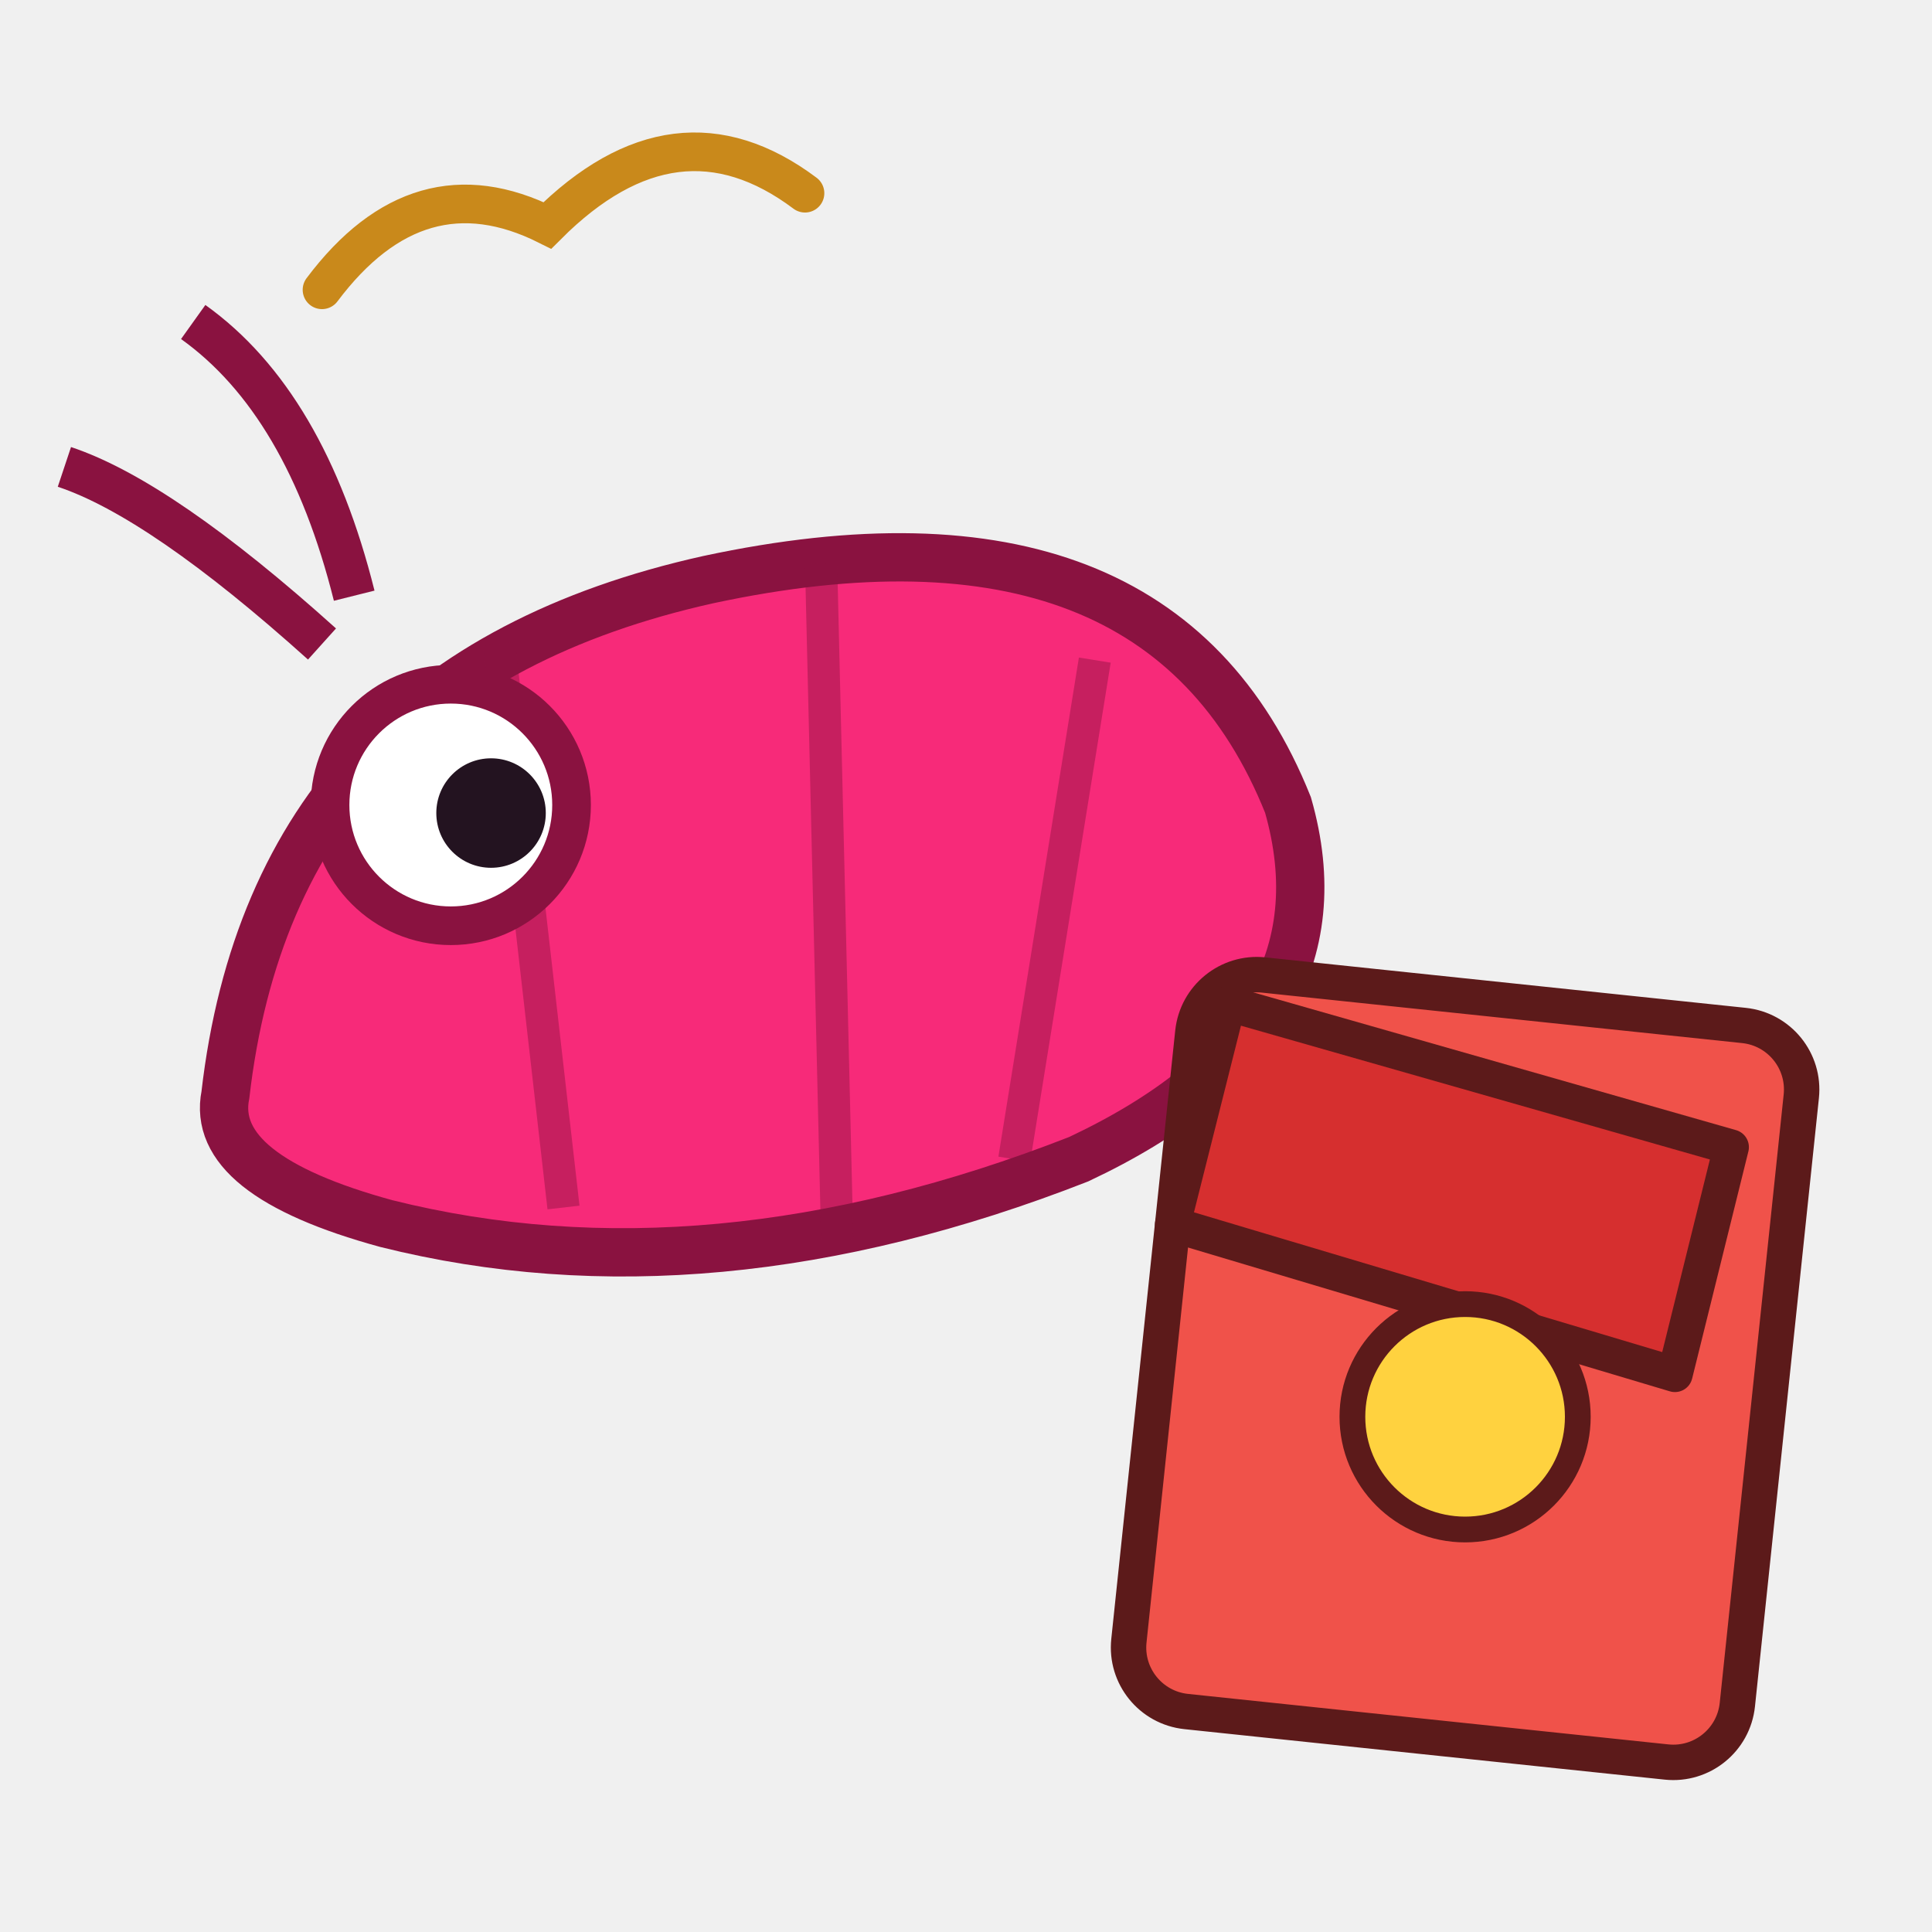
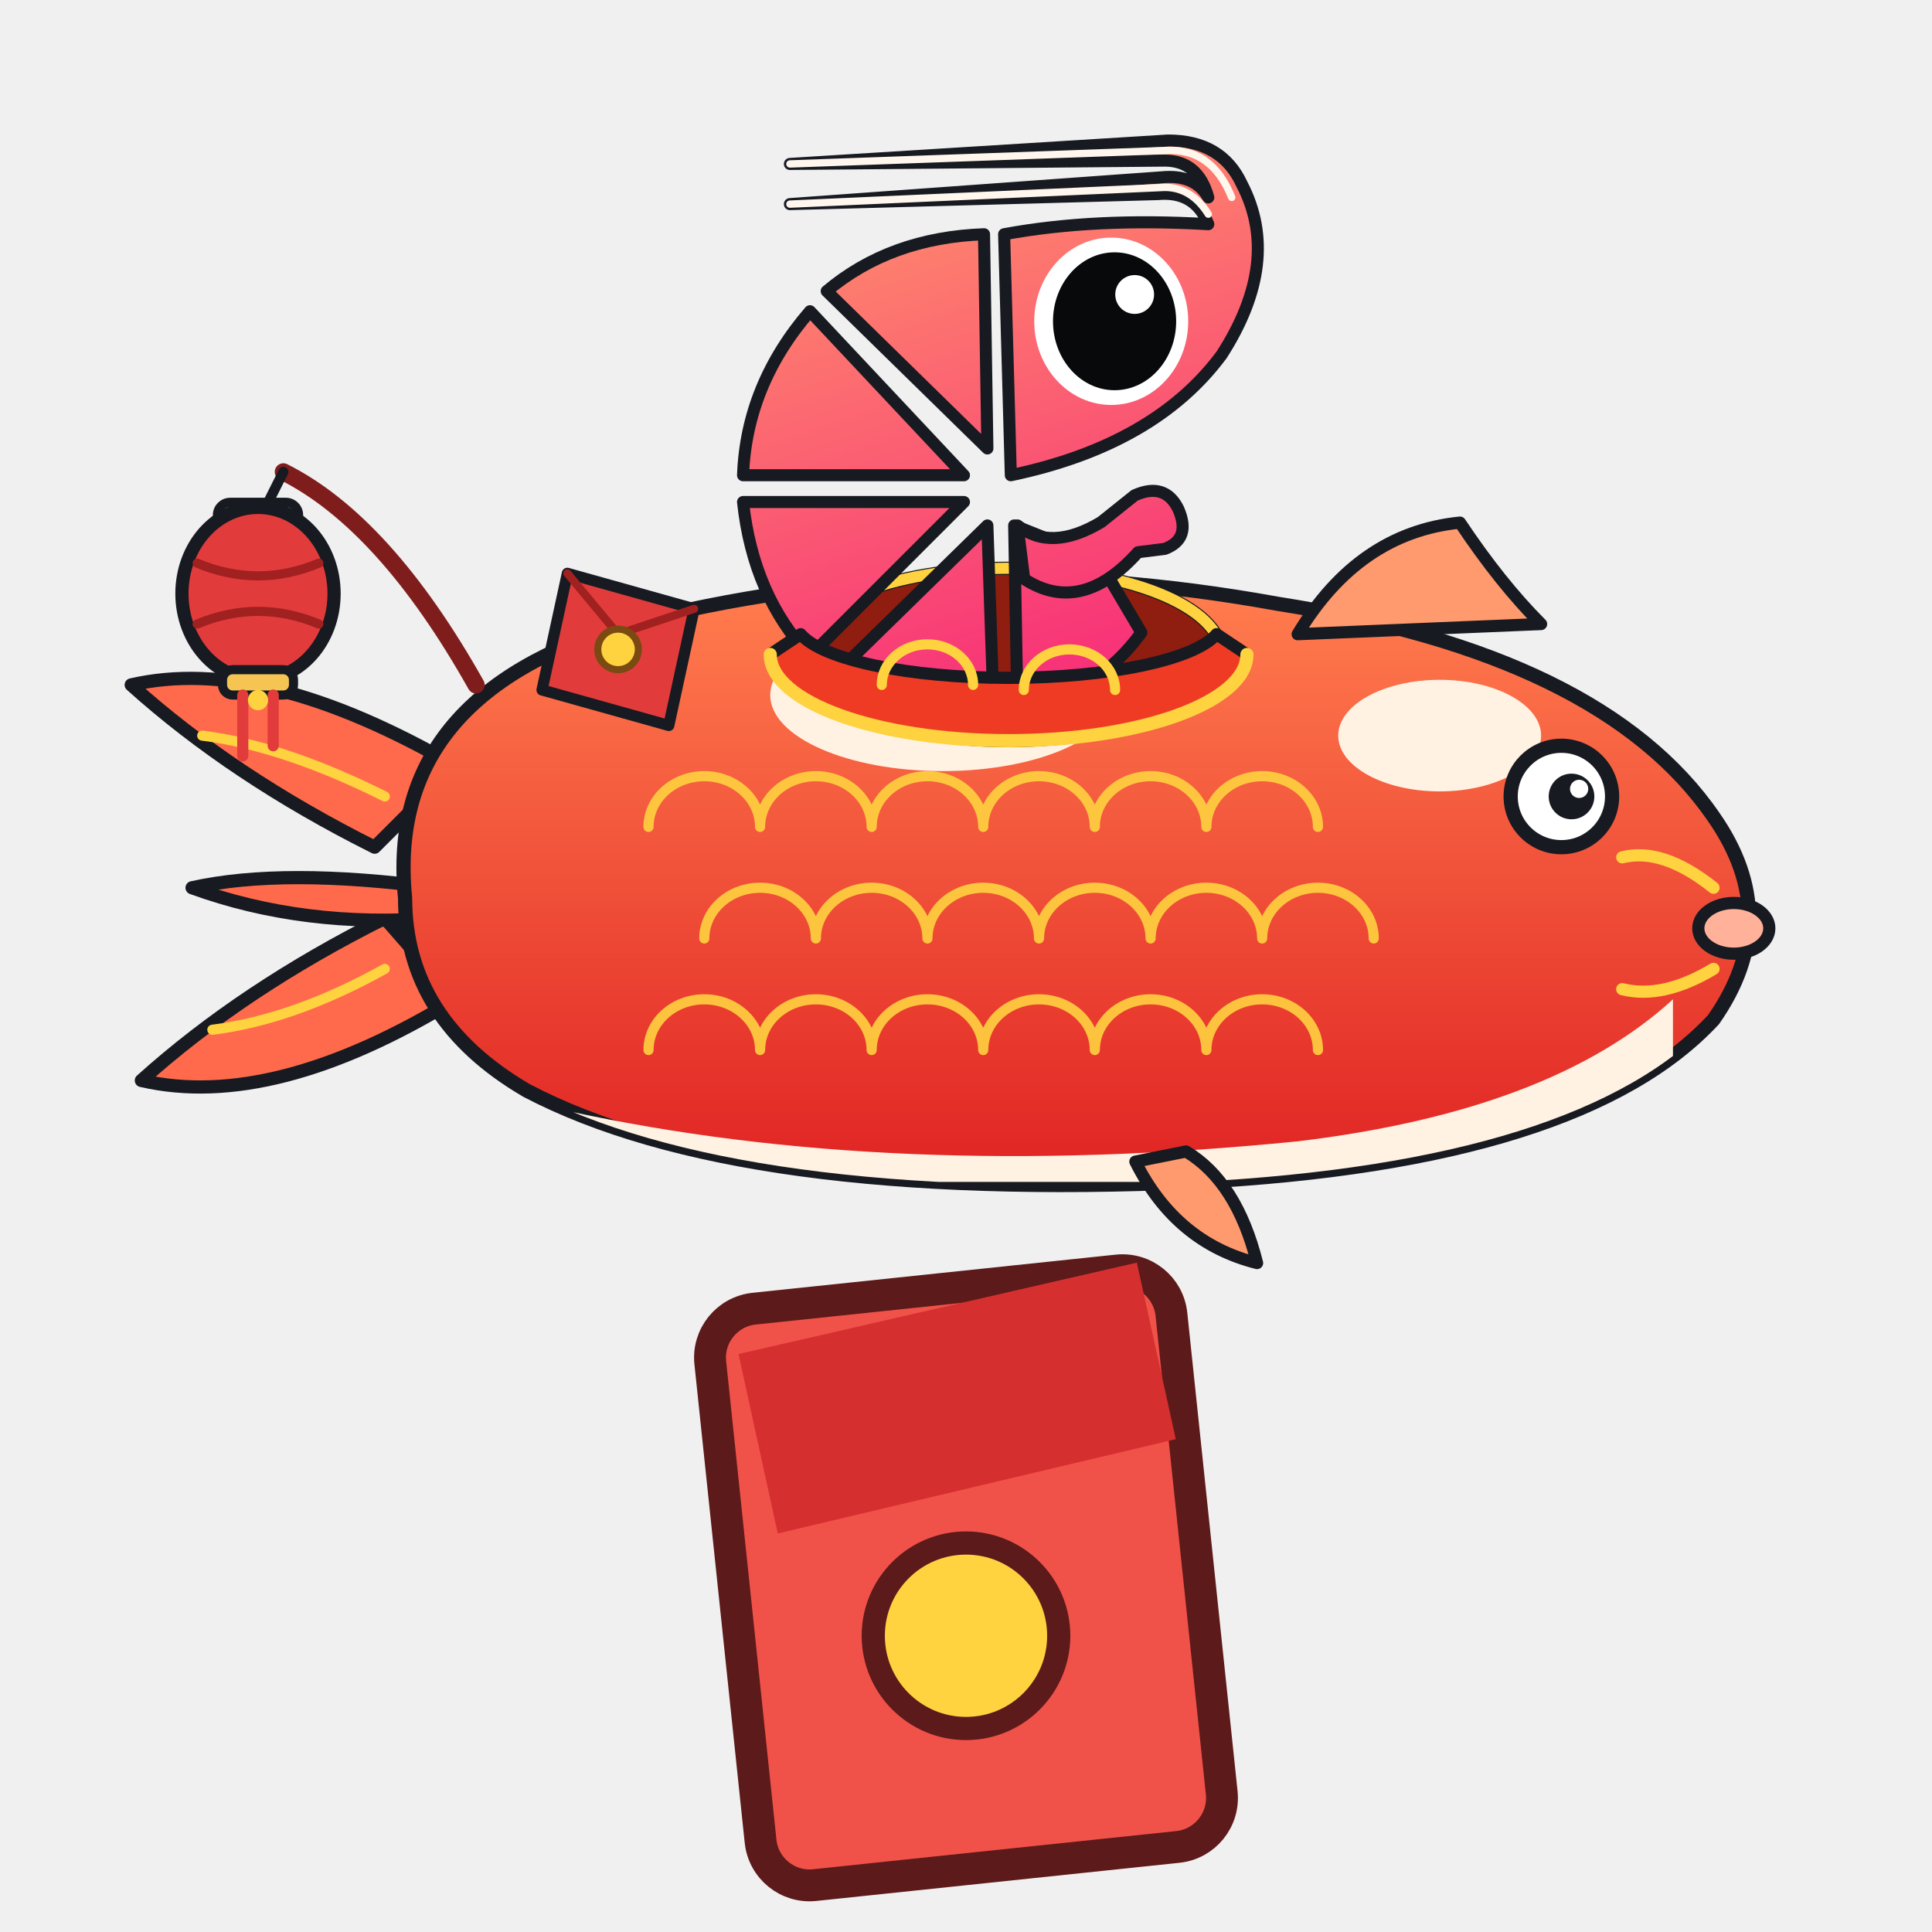
<svg xmlns="http://www.w3.org/2000/svg" width="120" height="120" viewBox="0 0 120 120">
-   <g transform="translate(4 24)">
-     <path d="M10 44 Q13 18 40 12 Q68 6 76 26 Q80 40 63 48 Q40 57 20 52 Q9 49 10 44Z" fill="#f72a79" stroke="#8a1240" stroke-width="3" />
-     <path d="M27 16 L31 51 M47 11 L48 53 M64 17 L59 48" fill="none" stroke="#8a1240" stroke-width="2" opacity="0.45" />
-     <circle cx="24" cy="26" r="7.5" fill="#fff" stroke="#8a1240" stroke-width="2.4" />
-     <circle cx="26.5" cy="26.5" r="3.4" fill="#231320" />
-     <path d="M16 16 Q6 7 0 5 M18 13 Q15 1 8 -4" fill="none" stroke="#8a1240" stroke-width="2.6" />
+   <g transform="translate(5 6) scale(0.315)">
+     <defs>
+       <linearGradient id="b-shrimp" gradientUnits="userSpaceOnUse" x1="25" y1="0" x2="85" y2="180">
+         <stop stop-color="#ff956b" />
+         <stop offset="1" stop-color="#f72a79" />
+       </linearGradient>
+       <linearGradient id="b-koi" gradientUnits="userSpaceOnUse" x1="200" y1="100" x2="200" y2="214">
+         <stop stop-color="#ff7a4d" />
+         <stop offset="1" stop-color="#e02323" />
+       </linearGradient>
+       <clipPath id="b-koi-body">
+         <path d="M64 158 Q60 118 108 104 Q170 88 236 100 Q300 110 322 142 Q336 162 322 182 Q296 210 220 214 Q130 218 88 196 Q64 182 64 158 Z" />
+       </clipPath>
+     </defs>
+     <g fill="#ff6a4d" stroke="#171a21" stroke-width="2.6" stroke-linejoin="round">
+       <path d="M74 132 Q36 110 10 116 Q30 134 58 148Z" />
+       <path d="M74 178 Q38 200 12 194 Q32 176 60 162Z" />
+       <path d="M70 156 Q40 152 22 156 Q44 164 70 162Z" />
+     </g>
+     <g fill="none" stroke="#ffd23f" stroke-width="2" stroke-linecap="round">
+       <path d="M60 138 Q40 128 24 126 M60 172 Q42 182 26 184" />
+     </g>
+     <path d="M64 158 Q60 118 108 104 Q170 88 236 100 Q300 110 322 142 Q336 162 322 182 Q296 210 220 214 Q130 218 88 196 Q64 182 64 158 Z" fill="url(#b-koi)" stroke="#171a21" stroke-width="2.8" stroke-linejoin="round" />
+     <g clip-path="url(#b-koi-body)">
+       <path d="M96 200 Q160 214 240 206 Q290 200 314 178 L314 214 L96 214Z" fill="#fff2e2" />
+       <ellipse cx="170" cy="118" rx="34" ry="15" fill="#fff2e2" />
+       <ellipse cx="268" cy="126" rx="20" ry="11" fill="#fff2e2" />
+     </g>
+     <g fill="none" stroke="#ffd23f" stroke-width="2" stroke-linecap="round" opacity="0.9">
+       <path d="M112 144 a11 10 0 0 1 22 0 M134 144 a11 10 0 0 1 22 0 M156 144 a11 10 0 0 1 22 0 M178 144 a11 10 0 0 1 22 0 M200 144 a11 10 0 0 1 22 0 M222 144 a11 10 0 0 1 22 0" />
+       <path d="M123 166 a11 10 0 0 1 22 0 M145 166 a11 10 0 0 1 22 0 M167 166 a11 10 0 0 1 22 0 M189 166 a11 10 0 0 1 22 0 M211 166 a11 10 0 0 1 22 0 M233 166 a11 10 0 0 1 22 0" />
+       <path d="M112 188 a11 10 0 0 1 22 0 M134 188 a11 10 0 0 1 22 0 M156 188 a11 10 0 0 1 22 0 M178 188 a11 10 0 0 1 22 0 M200 188 a11 10 0 0 1 22 0 M222 188 a11 10 0 0 1 22 0" />
+     </g>
+     <path d="M240 106 Q252 86 272 84 Q280 96 288 104 Z" fill="#ff9a6e" stroke="#171a21" stroke-width="2.4" stroke-linejoin="round" />
+     <path d="M208 210 Q216 226 232 230 Q228 214 218 208Z" fill="#ff9a6e" stroke="#171a21" stroke-width="2.4" stroke-linejoin="round" />
+     <circle cx="292" cy="138" r="10" fill="#fff" stroke="#171a21" stroke-width="2.8" />
+     <circle cx="294" cy="138" r="4.5" fill="#171a21" />
+     <circle cx="295.5" cy="136.5" r="1.8" fill="#fff" />
+     <ellipse cx="326" cy="164" rx="7" ry="5" fill="#ffb199" stroke="#171a21" stroke-width="2.4" />
+     <path d="M322 156 Q312 148 304 150 M322 172 Q312 178 304 176" fill="none" stroke="#ffd23f" stroke-width="2.4" stroke-linecap="round" />
+     <ellipse cx="183" cy="110" rx="42" ry="17" fill="#8f1d10" stroke="#171a21" stroke-width="2.6" />
+     <ellipse cx="183" cy="110" rx="42" ry="17" fill="none" stroke="#ffd23f" stroke-width="2.2" />
+     <g transform="translate(128 8) scale(0.66)">
+       <g stroke="#171a21" stroke-width="3.6" stroke-linecap="round" stroke-linejoin="round">
+         <path d="M18 8 L131 1 Q147 1 153 14 Q165 37 147 65 Q127 92 84 101 L82 29 Q109 24 143 26 Q139 16 128 17 L18 20 L129 12 Q139 11 143 18 Q140 7 130 7Z" fill="url(#b-shrimp)" />
+         <path d="M76 29 Q48 30 29 46 L77 93Z" fill="url(#b-shrimp)" />
+         <path d="M24 52 Q5 74 4 101 L70 101Z" fill="url(#b-shrimp)" />
+         <path d="M4 109 Q7 137 24 155 L70 109Z" fill="url(#b-shrimp)" />
+         <path d="M77 116 L31 161 Q51 174 79 175Z" fill="url(#b-shrimp)" />
+         <path d="M85 116 L86 172 Q110 166 123 148 L110 126Z" fill="url(#b-shrimp)" />
+         <path d="M86 116 Q96 124 111 115 L121 107 Q130 103 134 111 Q138 120 130 123 L122 124 Q105 143 88 132Z" fill="url(#b-shrimp)" />
+       </g>
+       <ellipse cx="114" cy="55" rx="23" ry="25" fill="#fff" />
+       <ellipse cx="115" cy="55" rx="18.4" ry="20.6" fill="#07090b" />
+       <circle cx="121" cy="47" r="5.8" fill="#fff" />
+       <path d="M18 8 L130 4 Q144 3 150 18 M18 20 L130 15 Q138 15 143 23" fill="none" stroke="#fff7ee" stroke-width="2.2" stroke-linecap="round" />
+     </g>
+     <g stroke-linecap="round" stroke-linejoin="round">
+       <path d="M136 110 A47 17 0 0 0 230 110 L224 106 A42 11 0 0 1 142 106 Z" fill="#ef3b24" stroke="#171a21" stroke-width="2.4" />
+       <path d="M136 110 A47 17 0 0 0 230 110" fill="none" stroke="#ffd23f" stroke-width="2.6" />
+       <path d="M158 116 a9 8 0 0 1 18 0 M186 117 a9 8 0 0 1 18 0" fill="none" stroke="#ffd23f" stroke-width="2" />
+     </g>
+     <g stroke-linecap="round" stroke-linejoin="round">
+       <path d="M78 116 Q60 84 40 74" fill="none" stroke="#7f1d1d" stroke-width="3.4" />
+       <path d="M40 74 L36 82" fill="none" stroke="#171a21" stroke-width="2" />
+       <rect x="27" y="80" width="16" height="6" rx="2.5" fill="#f6c453" stroke="#171a21" stroke-width="1.8" />
+       <ellipse cx="35" cy="98" rx="15" ry="17" fill="#e23b3b" stroke="#171a21" stroke-width="2.6" />
+       <path d="M23 92 Q35 97 47 92 M23 104 Q35 99 47 104" fill="none" stroke="#a12020" stroke-width="1.8" />
+       <rect x="28" y="113" width="14" height="5" rx="2" fill="#f6c453" stroke="#171a21" stroke-width="1.8" />
+       <path d="M32 118 L32 130 M38 118 L38 128" fill="none" stroke="#e23b3b" stroke-width="2.2" />
+       <circle cx="35" cy="119" r="2" fill="#ffd23f" />
+     </g>
+     <g stroke-linecap="round" stroke-linejoin="round">
+       <path d="M96 94 L121 101 L116 124 L91 117Z" fill="#e23b3b" stroke="#171a21" stroke-width="2.2" />
+       <path d="M96 94 L106 106 L121 101" fill="none" stroke="#a12020" stroke-width="1.6" />
+       <circle cx="106" cy="109" r="4" fill="#ffd23f" stroke="#7a4a12" stroke-width="1.4" />
+     </g>
  </g>
-   <g stroke="#5c1a1a" stroke-width="2.2" stroke-linejoin="round">
-     <rect x="72" y="62" width="38" height="46" rx="4" fill="#f0524a" transform="rotate(6 91 85)" />
-     <path d="M74 64 L106 69.6 L104 84 L72 78Z" fill="#d62f2f" transform="rotate(6 91 85)" />
+   <g transform="translate(60 98) scale(0.9)">
+     <g stroke-linejoin="round">
+       <rect x="-16" y="-20" width="32" height="40" rx="3.4" fill="#f0524a" stroke="#5c1a1a" stroke-width="2.2" transform="rotate(-6)" />
+       <path d="M-14 -17 L14 -20.4 L15.4 -8 L-12.6 -4.4Z" fill="#d62f2f" transform="rotate(-6)" />
+       <circle cx="0" cy="4" r="6.4" fill="#ffd23f" stroke="#5c1a1a" stroke-width="1.6" />
+     </g>
  </g>
-   <circle cx="91" cy="88" r="7" fill="#ffd23f" stroke="#5c1a1a" stroke-width="1.6" />
-   <path d="M20 18 Q26 10 34 14 Q42 6 50 12" fill="none" stroke="#c9891b" stroke-width="2.4" stroke-linecap="round" />
</svg>
